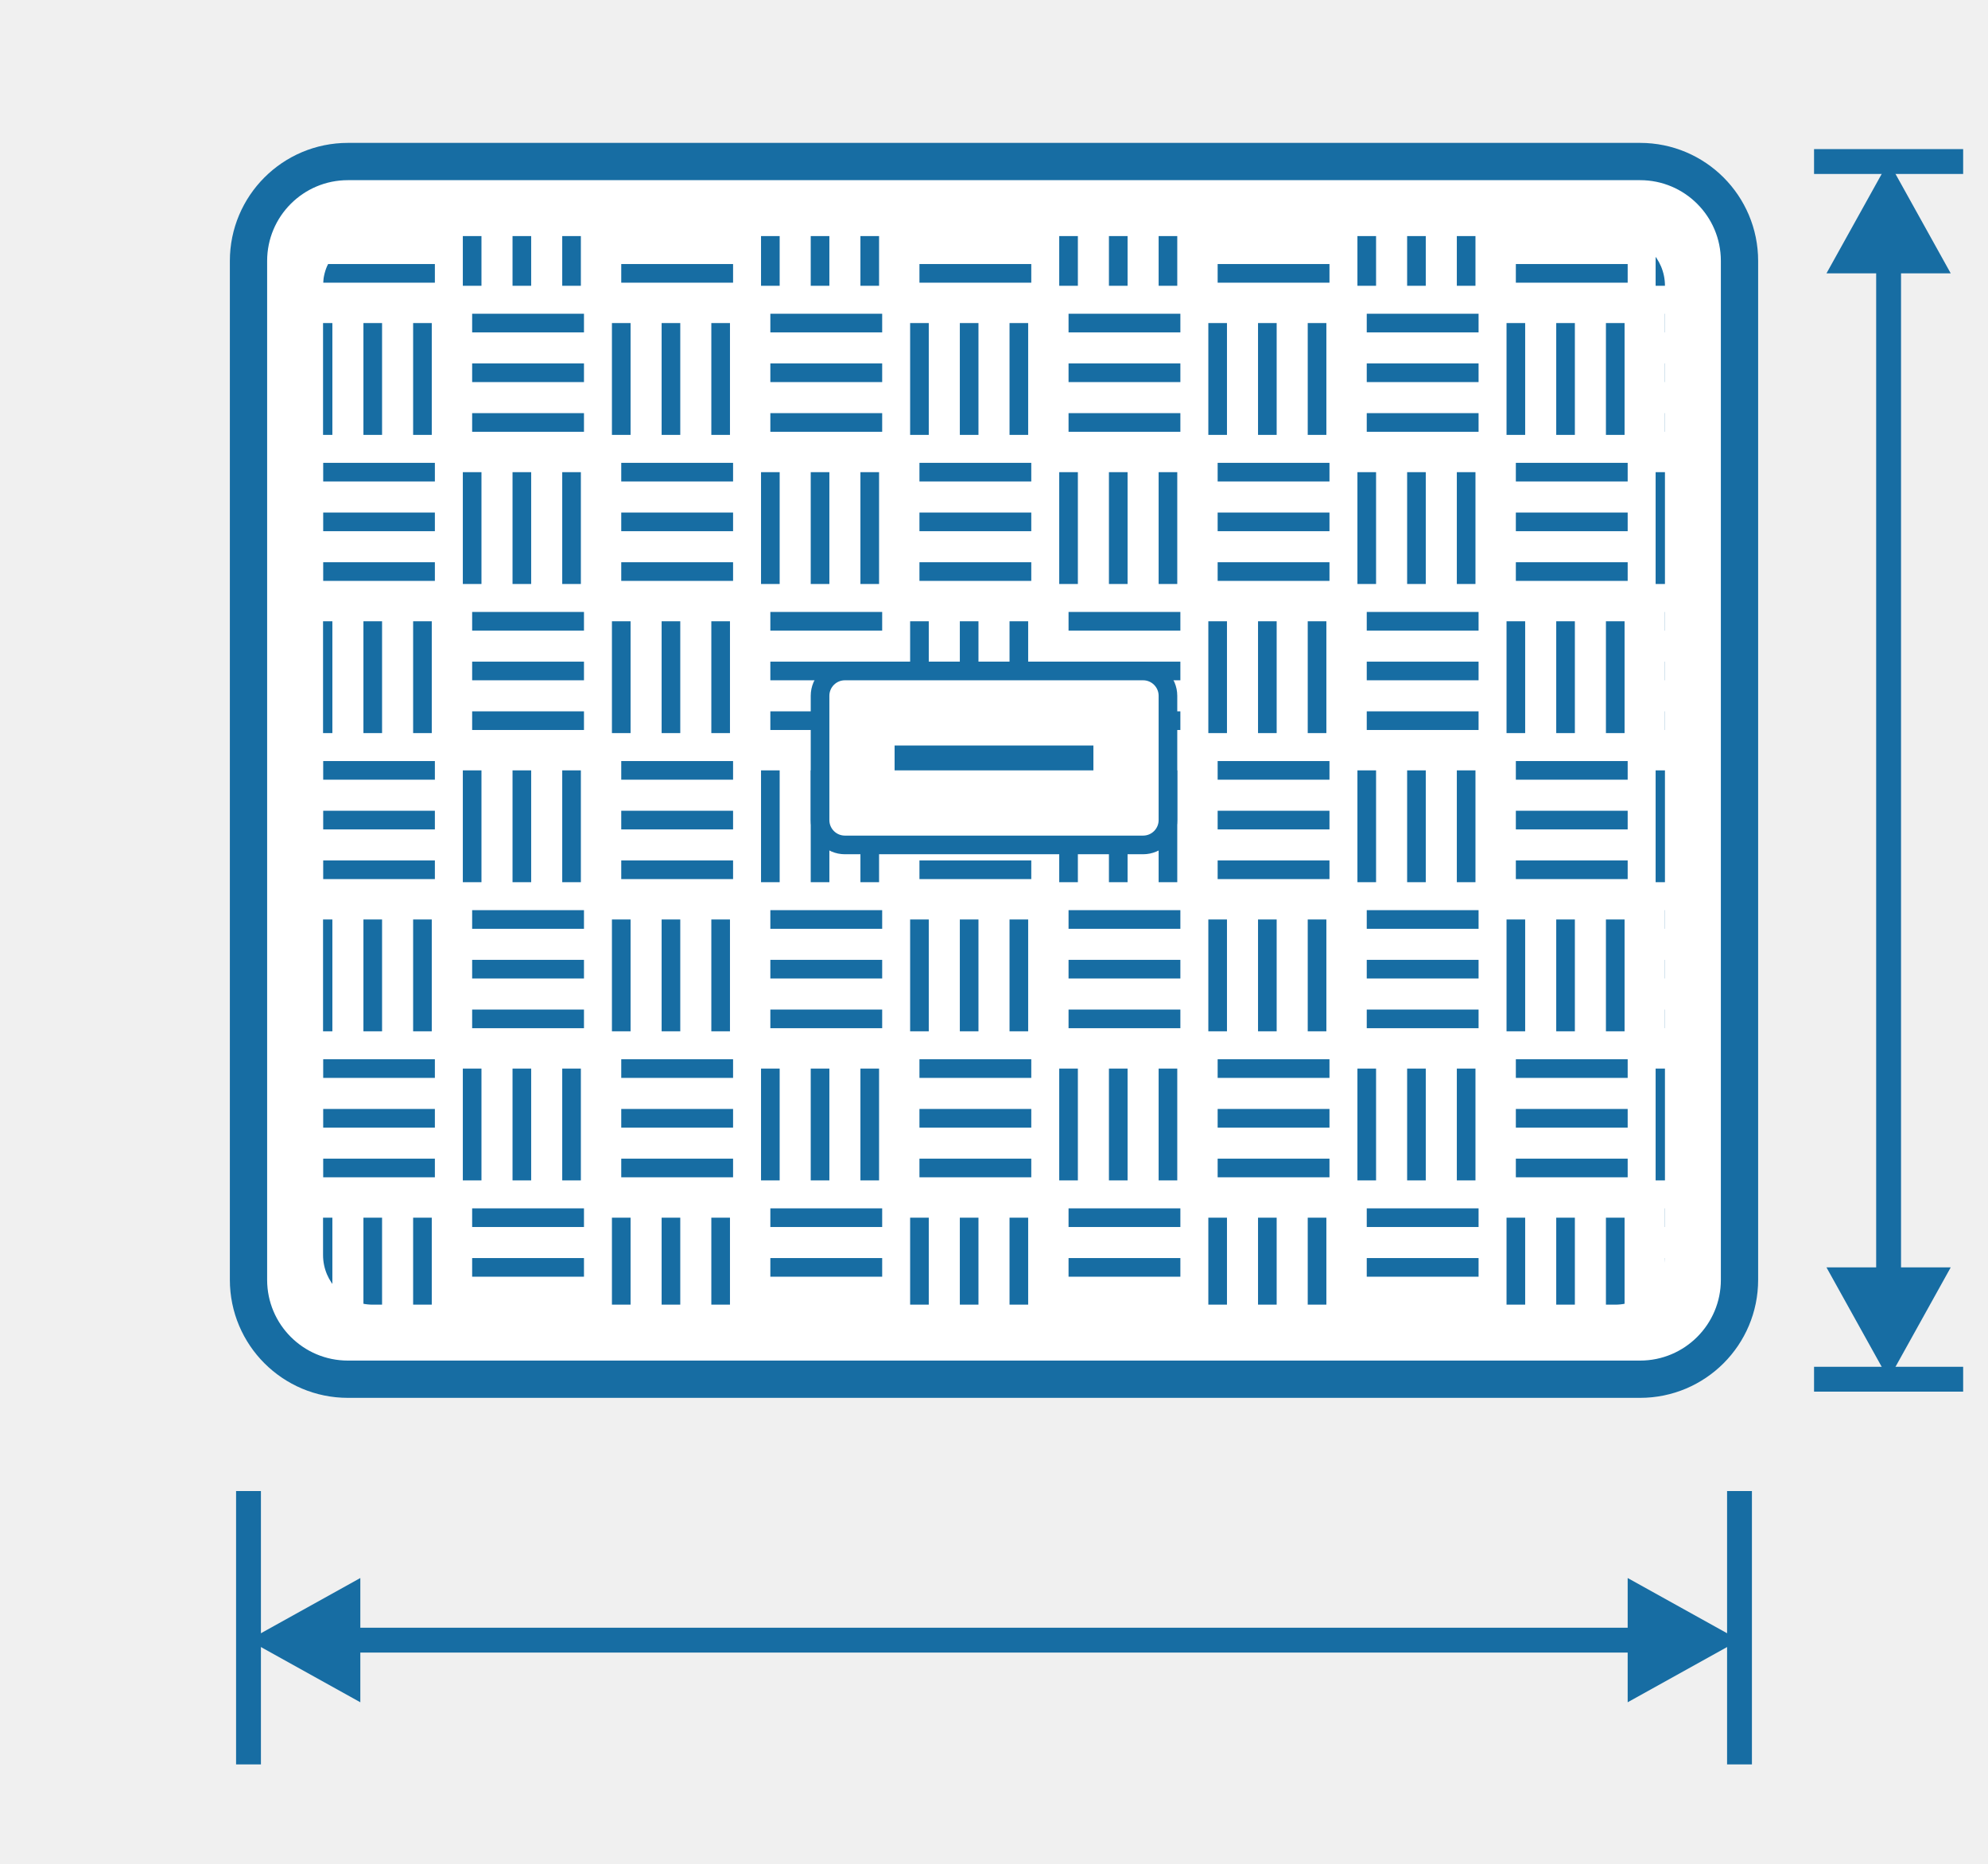
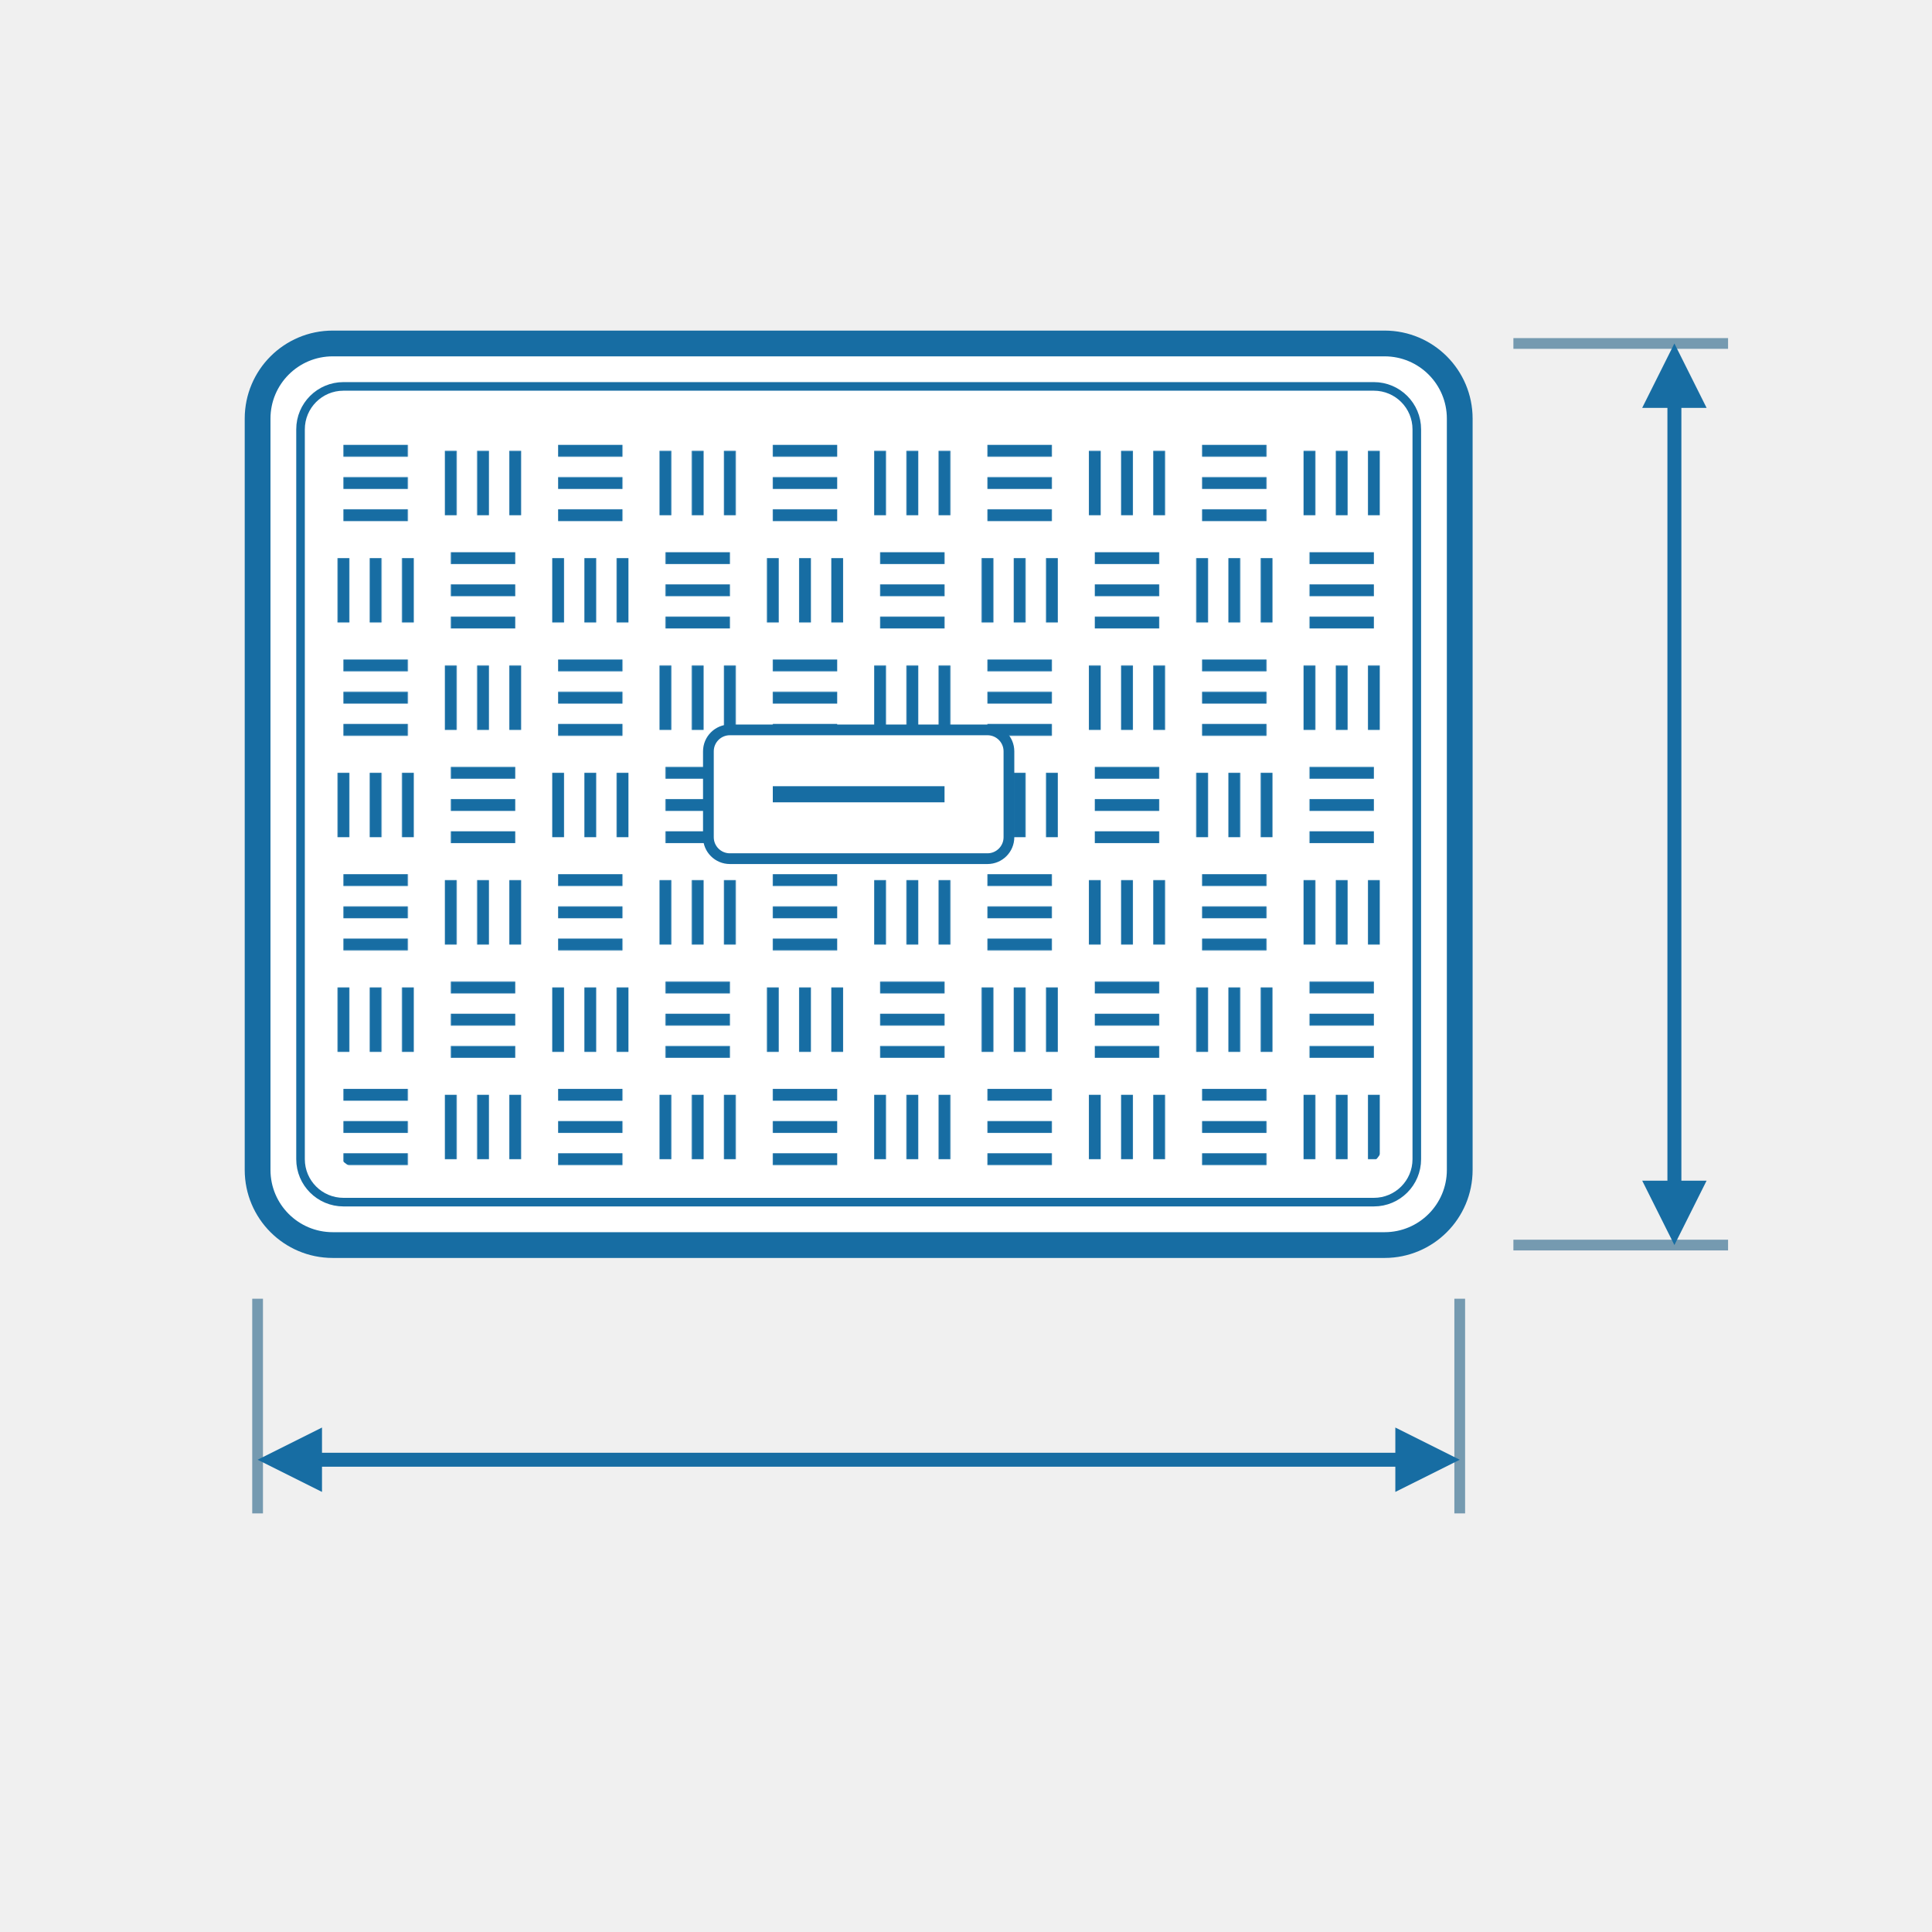
- <svg xmlns="http://www.w3.org/2000/svg" viewBox="0 0 160 150">
+ <svg xmlns="http://www.w3.org/2000/svg" viewBox="0 0 180 180">
  <defs>
-     <pattern id="weave" width="24" height="24" patternUnits="userSpaceOnUse">
-       <path d="M2 2v9m4-9v9m4-9v9M14 2h9m-9 4h9m-9 4h9M2 14h9m-9 4h9m-9 4h9M14 14v9m4-9v9m4-9v9" fill="none" stroke="#176da3" stroke-width="1.5" />
+     <pattern id="weave" width="20" height="20" patternUnits="userSpaceOnUse">
+       <path d="M2 2v6m3-6v6m3-6v6M12 2h6m-6 3h6m-6 3h6M2 12h6m-6 3h6m-6 3h6M12 12v6m3-6v6m3-6v6" fill="none" stroke="#176da3" stroke-width="1.1" />
    </pattern>
-     <clipPath id="cover">
-       <rect x="26" y="19" width="108" height="86" rx="4" />
-     </clipPath>
  </defs>
-   <g fill="white" stroke="#176da3" stroke-width="3">
-     <rect x="20" y="13" width="120" height="98" rx="8" />
+   <rect x="24" y="32" width="112" height="84" rx="7" fill="#fff" stroke="#176da3" stroke-width="2.4" />
+   <rect x="28" y="36" width="104" height="76" rx="4" fill="none" stroke="#176da3" stroke-width=".8" />
+   <rect x="31" y="39" width="98" height="70" rx="3" fill="url(#weave)" />
+   <rect x="66.0" y="68.0" width="28" height="12" rx="2" fill="white" stroke="#176da3" stroke-width="1" />
+   <path d="M72.0 74.0h16" stroke="#176da3" stroke-width="1.5" />
+   <g fill="none" stroke="#759ab0" stroke-width="1">
+     <path d="M24 121V141M136 121V141M141 32H161M141 116H161" />
  </g>
-   <g clip-path="url(#cover)">
-     <rect x="15" y="10" width="130" height="105" fill="url(#weave)" />
+   <g fill="none" stroke="#176da3" stroke-width="1.3">
+     <path d="M29 136H131M156 37V111" />
  </g>
-   <rect x="66" y="54" width="28" height="14" rx="2" fill="white" stroke="#176da3" stroke-width="1.5" />
-   <path d="M72 61h16" stroke="#176da3" stroke-width="2" />
-   <g fill="none" stroke="#176da3" stroke-width="2">
-     <path d="M20 120v22m120 -22v22M23 132h114" />
+   <g fill="#176da3">
+     <path d="M24 136l6-3v6zM136 136l-6-3v6zM156 32l-3 6h6zM156 116l-3-6h6z" />
  </g>
-   <path d="M20 132l9-5v10zm120 0l-9-5v10z" fill="#176da3" />
-   <g class="height-dimension" fill="none" stroke="#176da3" stroke-width="2">
-     <path d="M146 13h12M146 111h12M152 16v92" />
-   </g>
-   <path d="M152 13l-5 9h10zM152 111l-5-9h10z" fill="#176da3" />
</svg>
